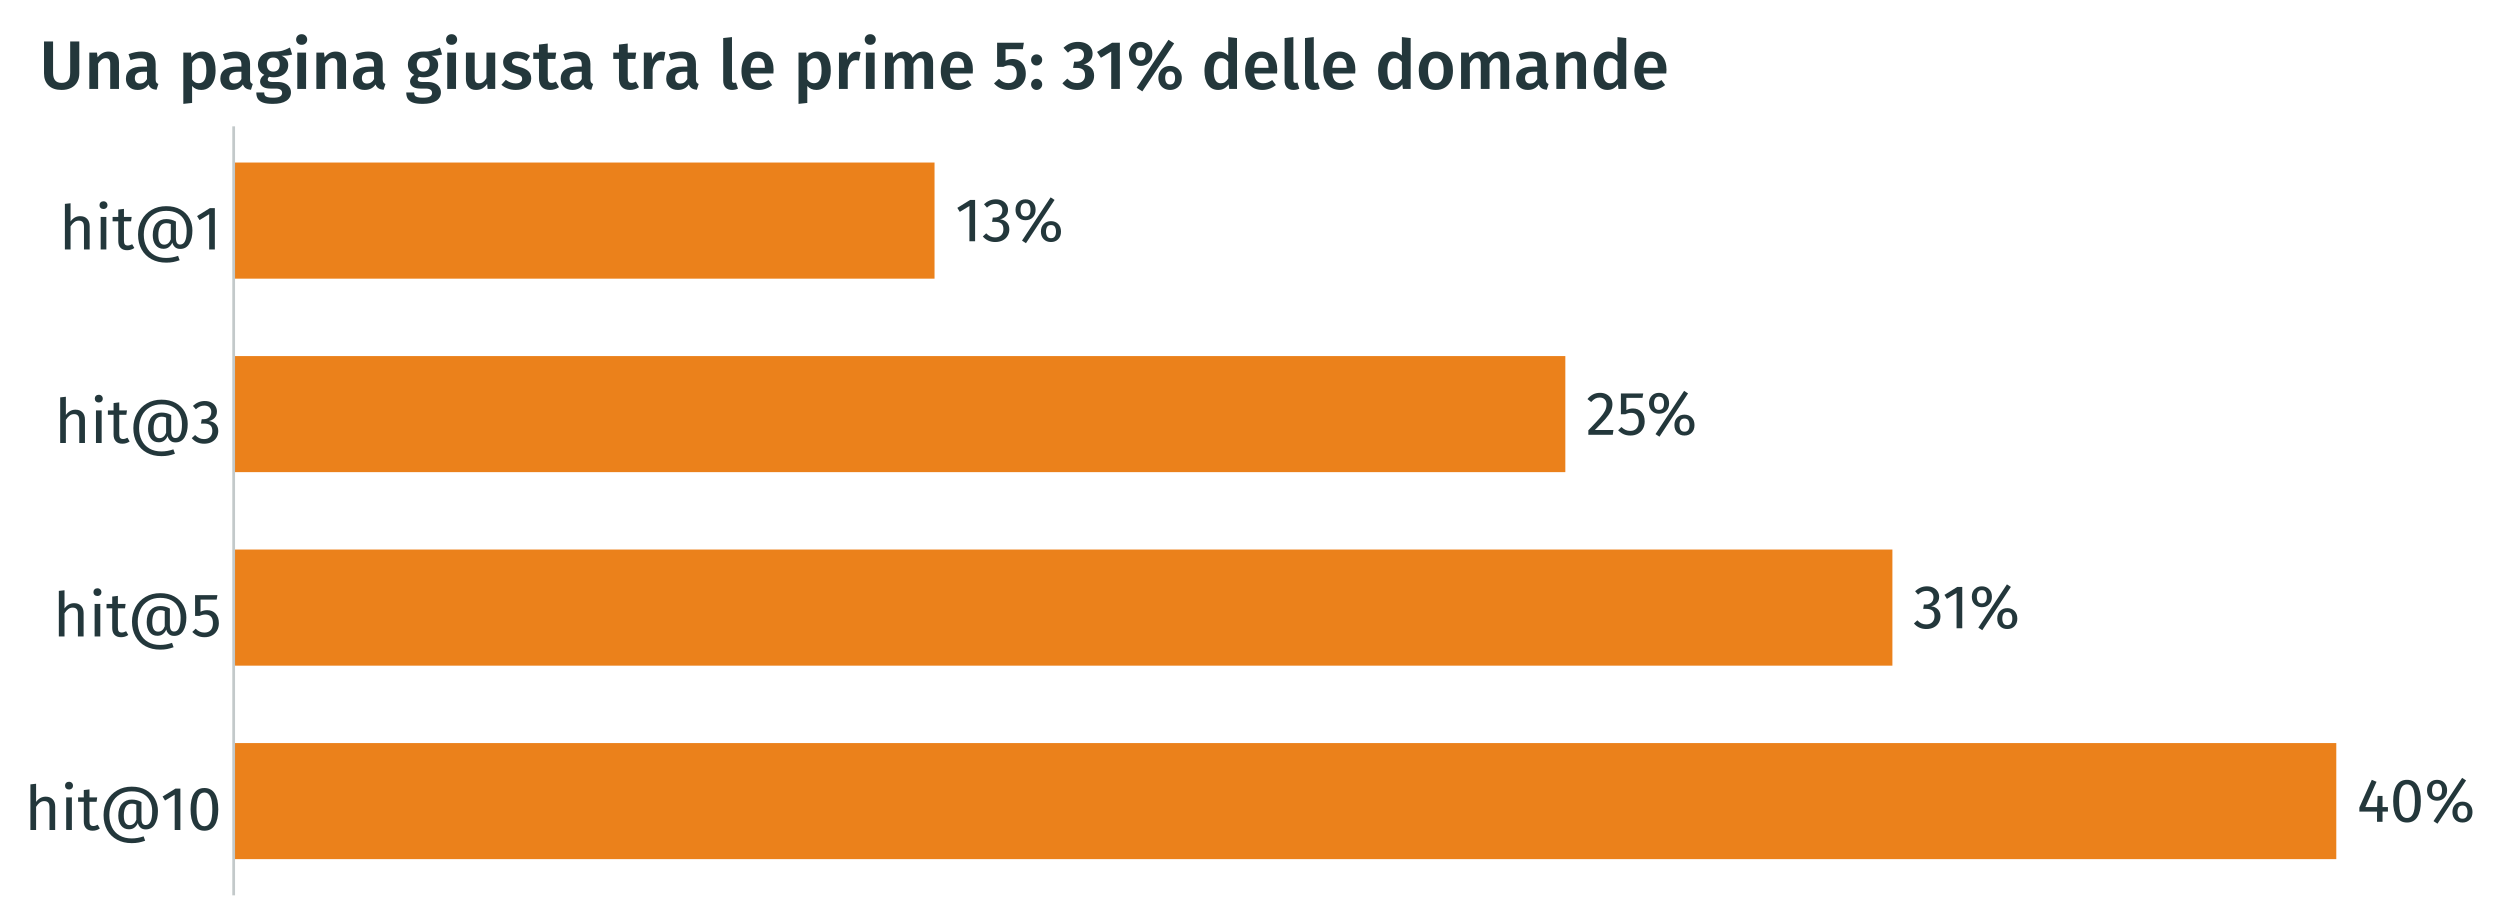
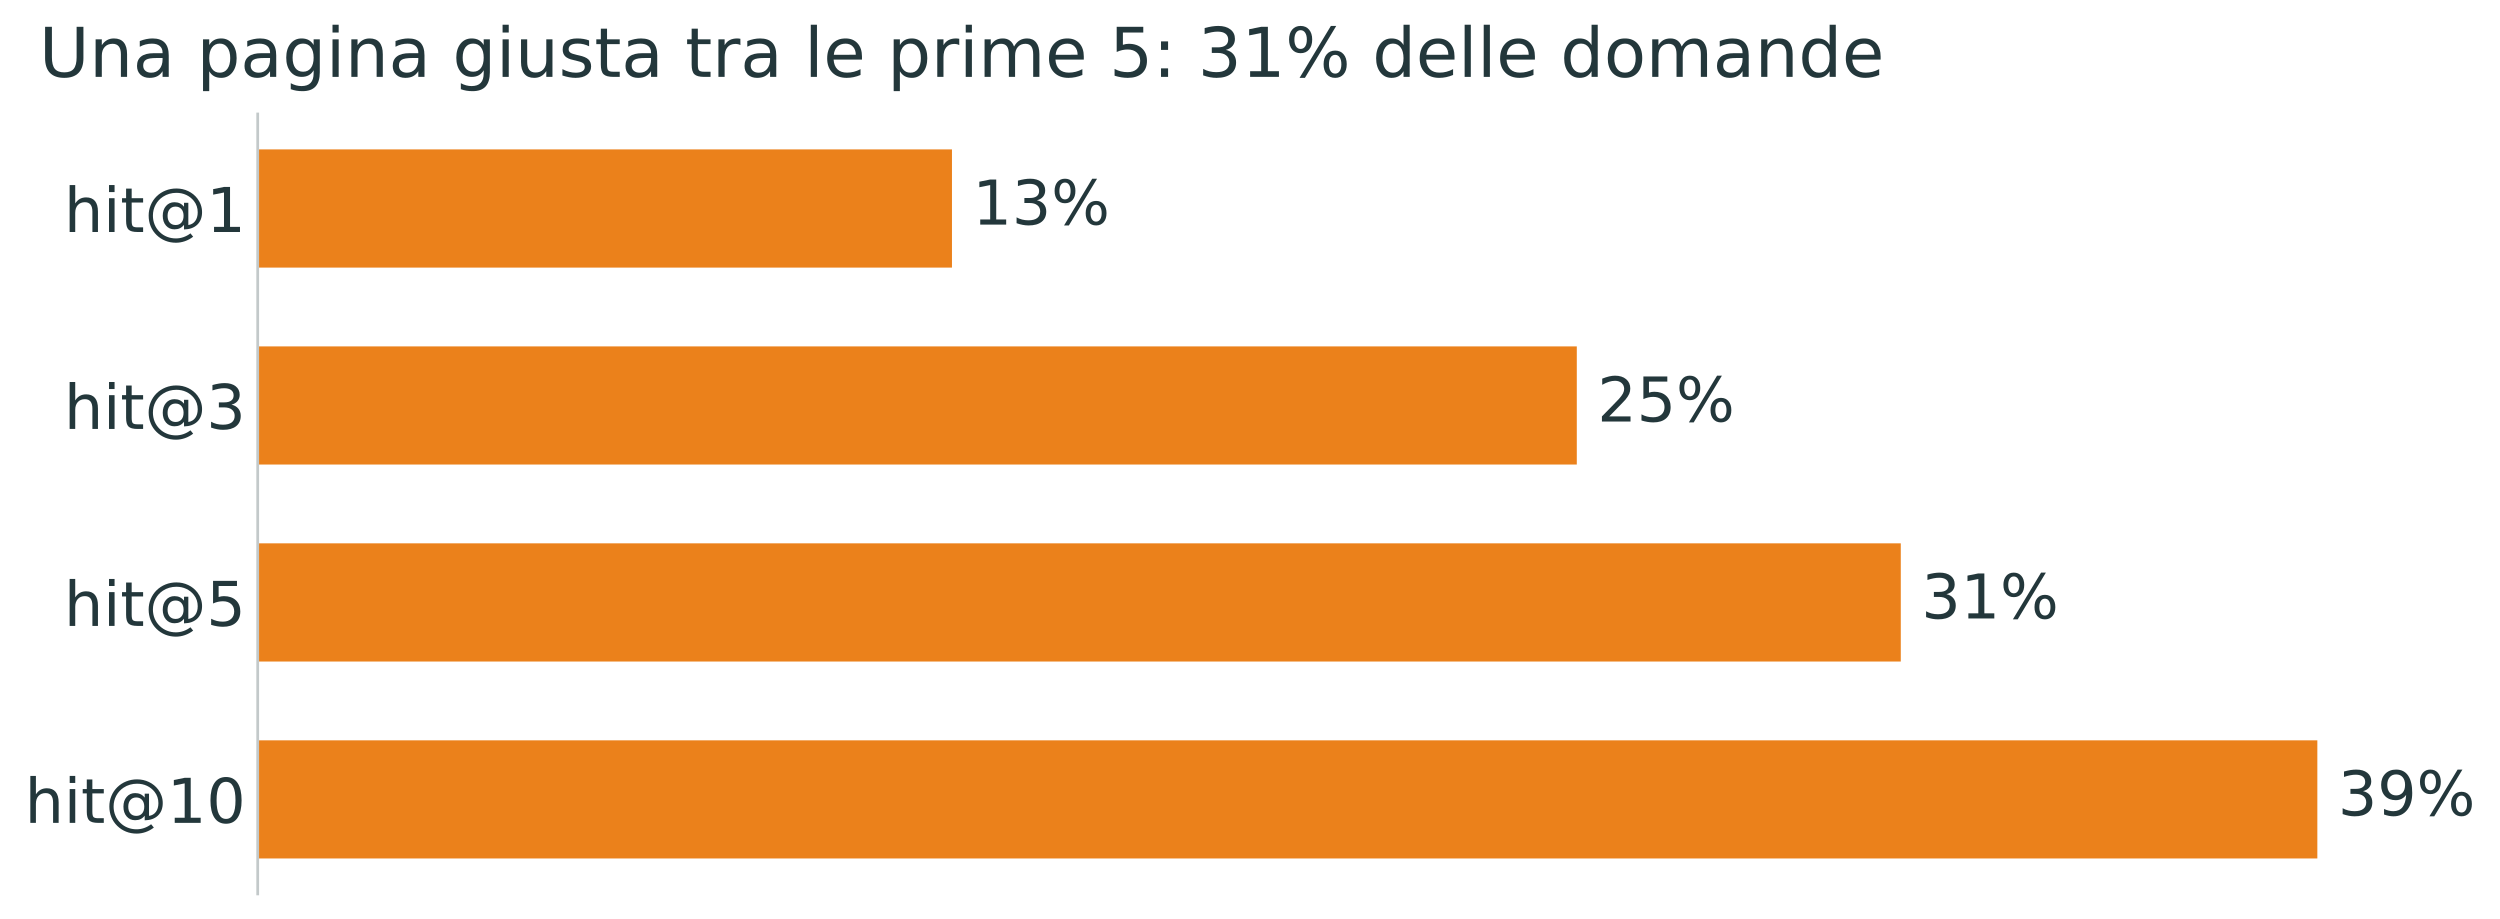
- <svg xmlns="http://www.w3.org/2000/svg" xmlns:xlink="http://www.w3.org/1999/xlink" width="728.215pt" height="267.6pt" viewBox="0 0 728.215 267.6" version="1.1">
+ <svg xmlns="http://www.w3.org/2000/svg" xmlns:xlink="http://www.w3.org/1999/xlink" width="728.244pt" height="267.6pt" viewBox="0 0 728.244 267.6" version="1.1">
  <defs>
    <style type="text/css">*{stroke-linejoin: round; stroke-linecap: butt}</style>
  </defs>
  <g id="figure_1">
    <g id="patch_1">
-       <path d="M 0 267.6  L 728.215 267.6  L 728.215 0  L 0 0  L 0 267.6  z " style="fill: none" />
+       <path d="M 0 267.6  L 728.244 267.6  L 728.244 0  L 0 0  L 0 267.6  z " style="fill: none" />
    </g>
    <g id="axes_1">
      <g id="patch_2">
-         <path d="M 68.064 260.4  L 711.152 260.4  L 711.152 37.2  L 68.064 37.2  L 68.064 260.4  z " style="fill: none" />
+         <path d="M 75.07 260.4  L 705.034 260.4  L 705.034 33.202  L 75.07 33.202  L 75.07 260.4  z " style="fill: none" />
      </g>
      <g id="patch_3">
-         <path d="M 68.064 47.346  L 272.219 47.346  L 272.219 81.164  L 68.064 81.164  z " clip-path="url(#peaa4fca36a)" style="fill: #eb811b" />
+         <path d="M 75.07 43.529  L 277.306 43.529  L 277.306 77.953  L 75.07 77.953  z " clip-path="url(#p60929d160d)" style="fill: #eb811b" />
      </g>
      <g id="patch_4">
-         <path d="M 68.064 103.709  L 455.958 103.709  L 455.958 137.527  L 68.064 137.527  z " clip-path="url(#peaa4fca36a)" style="fill: #eb811b" />
+         <path d="M 75.07 100.902  L 459.318 100.902  L 459.318 135.326  L 75.07 135.326  z " clip-path="url(#p60929d160d)" style="fill: #eb811b" />
      </g>
      <g id="patch_5">
-         <path d="M 68.064 160.073  L 551.23 160.073  L 551.23 193.891  L 68.064 193.891  z " clip-path="url(#peaa4fca36a)" style="fill: #eb811b" />
+         <path d="M 75.07 158.275  L 553.694 158.275  L 553.694 192.699  L 75.07 192.699  z " clip-path="url(#p60929d160d)" style="fill: #eb811b" />
      </g>
      <g id="patch_6">
-         <path d="M 68.064 216.436  L 680.528 216.436  L 680.528 250.254  L 68.064 250.254  z " clip-path="url(#peaa4fca36a)" style="fill: #eb811b" />
+         <path d="M 75.07 215.649  L 675.036 215.649  L 675.036 250.072  L 75.07 250.072  z " clip-path="url(#p60929d160d)" style="fill: #eb811b" />
      </g>
      <g id="matplotlib.axis_1">
        <g id="ytick_1">
          <g id="line2d_1" />
          <g id="text_1">
-             <g style="fill: #23373b" transform="translate(17.24344 72.66991) scale(0.18 -0.18)">
-               <defs>
-                 <path id="FiraSans-Regular-1ee" d="M 2176 3450  Q 2637 3450 2896 3174  Q 3155 2899 3155 2419  L 3155 0  L 2566 0  L 2566 2336  Q 2566 2694 2428 2841  Q 2291 2989 2029 2989  Q 1766 2989 1561 2835  Q 1357 2682 1178 2400  L 1178 0  L 589 0  L 589 4723  L 1178 4787  L 1178 2906  Q 1574 3450 2176 3450  z " transform="scale(0.015625)" />
-                 <path id="FiraSans-Regular-1f9" d="M 877 4992  Q 1062 4992 1177 4877  Q 1293 4762 1293 4589  Q 1293 4416 1177 4304  Q 1062 4192 877 4192  Q 698 4192 582 4304  Q 467 4416 467 4589  Q 467 4762 582 4877  Q 698 4992 877 4992  z M 1178 0  L 589 0  L 589 3373  L 1178 3373  L 1178 0  z " transform="scale(0.015625)" />
-                 <path id="FiraSans-Regular-29d" d="M 2310 154  Q 1978 -77 1555 -77  Q 1126 -77 886 169  Q 646 416 646 883  L 646 2918  L 58 2918  L 58 3373  L 646 3373  L 646 4134  L 1235 4205  L 1235 3373  L 2035 3373  L 1971 2918  L 1235 2918  L 1235 909  Q 1235 646 1328 528  Q 1421 410 1638 410  Q 1837 410 2086 544  L 2310 154  z " transform="scale(0.015625)" />
-                 <path id="FiraSans-Regular-a00" d="M 3366 4486  Q 4224 4486 4838 4144  Q 5453 3802 5766 3226  Q 6080 2650 6080 1965  Q 6080 1133 5760 595  Q 5440 58 4819 58  Q 4461 58 4259 256  Q 4058 454 4000 717  Q 3878 435 3651 252  Q 3424 70 3078 70  Q 2566 70 2268 454  Q 1971 838 1971 1478  Q 1971 2285 2355 2717  Q 2739 3149 3366 3149  Q 3635 3149 3872 3091  Q 4109 3034 4371 2893  L 4371 1235  Q 4371 838 4480 675  Q 4589 512 4806 512  Q 5485 512 5485 1952  Q 5485 2573 5241 3033  Q 4998 3494 4524 3747  Q 4051 4000 3366 4000  Q 2662 4000 2134 3683  Q 1606 3366 1324 2806  Q 1043 2246 1043 1536  Q 1043 826 1315 278  Q 1587 -269 2112 -573  Q 2637 -877 3366 -877  Q 3974 -877 4595 -659  L 4755 -1114  Q 4397 -1242 4080 -1302  Q 3763 -1363 3360 -1363  Q 2502 -1363 1843 -1008  Q 1184 -653 816 6  Q 448 666 448 1536  Q 448 2368 816 3040  Q 1184 3712 1849 4099  Q 2515 4486 3366 4486  z M 3149 499  Q 3629 499 3840 1050  L 3840 2630  Q 3629 2726 3386 2726  Q 2547 2726 2547 1478  Q 2547 998 2700 748  Q 2854 499 3149 499  z " transform="scale(0.015625)" />
-                 <path id="FiraSans-Regular-87c" d="M 2067 0  L 1478 0  L 1478 3654  L 480 3046  L 224 3462  L 1549 4282  L 2067 4282  L 2067 0  z " transform="scale(0.015625)" />
-               </defs>
-               <use xlink:href="#FiraSans-Regular-1ee" />
-               <use xlink:href="#FiraSans-Regular-1f9" transform="translate(57.90625 0)" />
-               <use xlink:href="#FiraSans-Regular-29d" transform="translate(85.5 0)" />
-               <use xlink:href="#FiraSans-Regular-a00" transform="translate(120.5938 0)" />
-               <use xlink:href="#FiraSans-Regular-87c" transform="translate(219.5938 0)" />
+             <g style="fill: #23373b" transform="translate(18.6525 67.57972) scale(0.18 -0.18)">
+               <defs>
+                 <path id="DejaVuSans-4b" d="M 3513 2113  L 3513 0  L 2938 0  L 2938 2094  Q 2938 2591 2744 2837  Q 2550 3084 2163 3084  Q 1697 3084 1428 2787  Q 1159 2491 1159 1978  L 1159 0  L 581 0  L 581 4863  L 1159 4863  L 1159 2956  Q 1366 3272 1645 3428  Q 1925 3584 2291 3584  Q 2894 3584 3203 3211  Q 3513 2838 3513 2113  z " transform="scale(0.015625)" />
+                 <path id="DejaVuSans-4c" d="M 603 3500  L 1178 3500  L 1178 0  L 603 0  L 603 3500  z M 603 4863  L 1178 4863  L 1178 4134  L 603 4134  L 603 4863  z " transform="scale(0.015625)" />
+                 <path id="DejaVuSans-57" d="M 1172 4494  L 1172 3500  L 2356 3500  L 2356 3053  L 1172 3053  L 1172 1153  Q 1172 725 1289 603  Q 1406 481 1766 481  L 2356 481  L 2356 0  L 1766 0  Q 1100 0 847 248  Q 594 497 594 1153  L 594 3053  L 172 3053  L 172 3500  L 594 3500  L 594 4494  L 1172 4494  z " transform="scale(0.015625)" />
+                 <path id="DejaVuSans-23" d="M 2381 1678  Q 2381 1231 2603 976  Q 2825 722 3213 722  Q 3597 722 3817 978  Q 4038 1234 4038 1678  Q 4038 2116 3813 2373  Q 3588 2631 3206 2631  Q 2828 2631 2604 2375  Q 2381 2119 2381 1678  z M 4084 744  Q 3897 503 3655 389  Q 3413 275 3091 275  Q 2553 275 2217 664  Q 1881 1053 1881 1678  Q 1881 2303 2218 2693  Q 2556 3084 3091 3084  Q 3413 3084 3656 2967  Q 3900 2850 4084 2613  L 4084 3022  L 4531 3022  L 4531 722  Q 4988 791 5245 1139  Q 5503 1488 5503 2041  Q 5503 2375 5404 2669  Q 5306 2963 5106 3213  Q 4781 3622 4314 3839  Q 3847 4056 3297 4056  Q 2913 4056 2559 3954  Q 2206 3853 1906 3653  Q 1416 3334 1139 2817  Q 863 2300 863 1697  Q 863 1200 1042 765  Q 1222 331 1563 0  Q 1891 -325 2322 -495  Q 2753 -666 3244 -666  Q 3647 -666 4036 -530  Q 4425 -394 4750 -141  L 5031 -488  Q 4641 -791 4180 -952  Q 3719 -1113 3244 -1113  Q 2666 -1113 2153 -908  Q 1641 -703 1241 -313  Q 841 78 631 592  Q 422 1106 422 1697  Q 422 2266 634 2781  Q 847 3297 1241 3688  Q 1644 4084 2172 4295  Q 2700 4506 3291 4506  Q 3953 4506 4520 4234  Q 5088 3963 5472 3463  Q 5706 3156 5829 2797  Q 5953 2438 5953 2053  Q 5953 1231 5456 756  Q 4959 281 4084 263  L 4084 744  z " transform="scale(0.015625)" />
+                 <path id="DejaVuSans-14" d="M 794 531  L 1825 531  L 1825 4091  L 703 3866  L 703 4441  L 1819 4666  L 2450 4666  L 2450 531  L 3481 531  L 3481 0  L 794 0  L 794 531  z " transform="scale(0.015625)" />
+               </defs>
+               <use xlink:href="#DejaVuSans-4b" />
+               <use xlink:href="#DejaVuSans-4c" transform="translate(63.375 0)" />
+               <use xlink:href="#DejaVuSans-57" transform="translate(91.15625 0)" />
+               <use xlink:href="#DejaVuSans-23" transform="translate(130.3594 0)" />
+               <use xlink:href="#DejaVuSans-14" transform="translate(230.3594 0)" />
            </g>
          </g>
        </g>
        <g id="ytick_2">
          <g id="line2d_2" />
          <g id="text_2">
-             <g style="fill: #23373b" transform="translate(15.87375 129.0333) scale(0.18 -0.18)">
-               <defs>
-                 <path id="FiraSans-Regular-884" d="M 1440 4346  Q 1837 4346 2121 4198  Q 2406 4051 2556 3801  Q 2707 3552 2707 3258  Q 2707 2867 2480 2614  Q 2253 2362 1875 2272  Q 2304 2234 2573 1965  Q 2842 1696 2842 1235  Q 2842 864 2662 563  Q 2483 262 2150 92  Q 1818 -77 1382 -77  Q 992 -77 665 67  Q 339 211 96 499  L 448 826  Q 659 608 880 505  Q 1101 403 1363 403  Q 1766 403 1996 630  Q 2227 858 2227 1242  Q 2227 1664 2009 1837  Q 1792 2010 1376 2010  L 1056 2010  L 1126 2464  L 1344 2464  Q 1677 2464 1897 2662  Q 2118 2861 2118 3219  Q 2118 3520 1926 3696  Q 1734 3872 1408 3872  Q 1158 3872 950 3782  Q 742 3693 525 3488  L 218 3840  Q 762 4346 1440 4346  z " transform="scale(0.015625)" />
-               </defs>
-               <use xlink:href="#FiraSans-Regular-1ee" />
-               <use xlink:href="#FiraSans-Regular-1f9" transform="translate(57.90625 0)" />
-               <use xlink:href="#FiraSans-Regular-29d" transform="translate(85.5 0)" />
-               <use xlink:href="#FiraSans-Regular-a00" transform="translate(120.5938 0)" />
-               <use xlink:href="#FiraSans-Regular-884" transform="translate(220.5938 0)" />
+             <g style="fill: #23373b" transform="translate(18.6525 124.9528) scale(0.18 -0.18)">
+               <defs>
+                 <path id="DejaVuSans-16" d="M 2597 2516  Q 3050 2419 3304 2112  Q 3559 1806 3559 1356  Q 3559 666 3084 287  Q 2609 -91 1734 -91  Q 1441 -91 1130 -33  Q 819 25 488 141  L 488 750  Q 750 597 1062 519  Q 1375 441 1716 441  Q 2309 441 2620 675  Q 2931 909 2931 1356  Q 2931 1769 2642 2001  Q 2353 2234 1838 2234  L 1294 2234  L 1294 2753  L 1863 2753  Q 2328 2753 2575 2939  Q 2822 3125 2822 3475  Q 2822 3834 2567 4026  Q 2313 4219 1838 4219  Q 1578 4219 1281 4162  Q 984 4106 628 3988  L 628 4550  Q 988 4650 1302 4700  Q 1616 4750 1894 4750  Q 2613 4750 3031 4423  Q 3450 4097 3450 3541  Q 3450 3153 3228 2886  Q 3006 2619 2597 2516  z " transform="scale(0.015625)" />
+               </defs>
+               <use xlink:href="#DejaVuSans-4b" />
+               <use xlink:href="#DejaVuSans-4c" transform="translate(63.375 0)" />
+               <use xlink:href="#DejaVuSans-57" transform="translate(91.15625 0)" />
+               <use xlink:href="#DejaVuSans-23" transform="translate(130.3594 0)" />
+               <use xlink:href="#DejaVuSans-16" transform="translate(230.3594 0)" />
            </g>
          </g>
        </g>
        <g id="ytick_3">
          <g id="line2d_3" />
          <g id="text_3">
-             <g style="fill: #23373b" transform="translate(15.48 185.3967) scale(0.18 -0.18)">
-               <defs>
-                 <path id="FiraSans-Regular-88c" d="M 2688 3821  L 1018 3821  L 1018 2560  Q 1344 2726 1702 2726  Q 2253 2726 2585 2364  Q 2918 2003 2918 1370  Q 2918 947 2732 617  Q 2547 288 2211 105  Q 1875 -77 1434 -77  Q 1043 -77 736 60  Q 429 198 166 467  L 512 806  Q 717 602 934 502  Q 1152 403 1427 403  Q 1837 403 2070 659  Q 2304 915 2304 1382  Q 2304 1850 2093 2061  Q 1882 2272 1523 2272  Q 1357 2272 1216 2237  Q 1075 2202 915 2125  L 454 2125  L 454 4282  L 2771 4282  L 2688 3821  z " transform="scale(0.015625)" />
-               </defs>
-               <use xlink:href="#FiraSans-Regular-1ee" />
-               <use xlink:href="#FiraSans-Regular-1f9" transform="translate(57.90625 0)" />
-               <use xlink:href="#FiraSans-Regular-29d" transform="translate(85.5 0)" />
-               <use xlink:href="#FiraSans-Regular-a00" transform="translate(120.5938 0)" />
-               <use xlink:href="#FiraSans-Regular-88c" transform="translate(222.5938 0)" />
+             <g style="fill: #23373b" transform="translate(18.6525 182.3259) scale(0.18 -0.18)">
+               <defs>
+                 <path id="DejaVuSans-18" d="M 691 4666  L 3169 4666  L 3169 4134  L 1269 4134  L 1269 2991  Q 1406 3038 1543 3061  Q 1681 3084 1819 3084  Q 2600 3084 3056 2656  Q 3513 2228 3513 1497  Q 3513 744 3044 326  Q 2575 -91 1722 -91  Q 1428 -91 1123 -41  Q 819 9 494 109  L 494 744  Q 775 591 1075 516  Q 1375 441 1709 441  Q 2250 441 2565 725  Q 2881 1009 2881 1497  Q 2881 1984 2565 2268  Q 2250 2553 1709 2553  Q 1456 2553 1204 2497  Q 953 2441 691 2322  L 691 4666  z " transform="scale(0.015625)" />
+               </defs>
+               <use xlink:href="#DejaVuSans-4b" />
+               <use xlink:href="#DejaVuSans-4c" transform="translate(63.375 0)" />
+               <use xlink:href="#DejaVuSans-57" transform="translate(91.15625 0)" />
+               <use xlink:href="#DejaVuSans-23" transform="translate(130.3594 0)" />
+               <use xlink:href="#DejaVuSans-18" transform="translate(230.3594 0)" />
            </g>
          </g>
        </g>
        <g id="ytick_4">
          <g id="line2d_4" />
          <g id="text_4">
-             <g style="fill: #23373b" transform="translate(7.2 241.7601) scale(0.18 -0.18)">
-               <defs>
-                 <path id="FiraSans-Regular-874" d="M 1786 4346  Q 2496 4346 2857 3779  Q 3219 3213 3219 2138  Q 3219 1062 2857 492  Q 2496 -77 1786 -77  Q 1075 -77 713 492  Q 352 1062 352 2138  Q 352 3213 713 3779  Q 1075 4346 1786 4346  z M 1786 3878  Q 1370 3878 1168 3468  Q 966 3059 966 2138  Q 966 1216 1168 803  Q 1370 390 1786 390  Q 2195 390 2400 803  Q 2605 1216 2605 2138  Q 2605 3053 2400 3465  Q 2195 3878 1786 3878  z " transform="scale(0.015625)" />
-               </defs>
-               <use xlink:href="#FiraSans-Regular-1ee" />
-               <use xlink:href="#FiraSans-Regular-1f9" transform="translate(57.90625 0)" />
-               <use xlink:href="#FiraSans-Regular-29d" transform="translate(85.5 0)" />
-               <use xlink:href="#FiraSans-Regular-a00" transform="translate(120.5938 0)" />
-               <use xlink:href="#FiraSans-Regular-87c" transform="translate(219.5938 0)" />
-               <use xlink:href="#FiraSans-Regular-874" transform="translate(262.8906 0)" />
+             <g style="fill: #23373b" transform="translate(7.2 239.699) scale(0.18 -0.18)">
+               <defs>
+                 <path id="DejaVuSans-13" d="M 2034 4250  Q 1547 4250 1301 3770  Q 1056 3291 1056 2328  Q 1056 1369 1301 889  Q 1547 409 2034 409  Q 2525 409 2770 889  Q 3016 1369 3016 2328  Q 3016 3291 2770 3770  Q 2525 4250 2034 4250  z M 2034 4750  Q 2819 4750 3233 4129  Q 3647 3509 3647 2328  Q 3647 1150 3233 529  Q 2819 -91 2034 -91  Q 1250 -91 836 529  Q 422 1150 422 2328  Q 422 3509 836 4129  Q 1250 4750 2034 4750  z " transform="scale(0.015625)" />
+               </defs>
+               <use xlink:href="#DejaVuSans-4b" />
+               <use xlink:href="#DejaVuSans-4c" transform="translate(63.375 0)" />
+               <use xlink:href="#DejaVuSans-57" transform="translate(91.15625 0)" />
+               <use xlink:href="#DejaVuSans-23" transform="translate(130.3594 0)" />
+               <use xlink:href="#DejaVuSans-14" transform="translate(230.3594 0)" />
+               <use xlink:href="#DejaVuSans-13" transform="translate(293.9844 0)" />
            </g>
          </g>
        </g>
      </g>
      <g id="patch_7">
-         <path d="M 68.064 260.4  L 68.064 37.2  " style="fill: none; stroke: #c3c9ca; stroke-width: 0.8; stroke-linejoin: miter; stroke-linecap: square" />
+         <path d="M 75.07 260.4  L 75.07 33.202  " style="fill: none; stroke: #c3c9ca; stroke-width: 0.8; stroke-linejoin: miter; stroke-linecap: square" />
      </g>
      <g id="text_5">
-         <g style="fill: #23373b" transform="translate(278.2187 70.28491) scale(0.18 -0.18)">
+         <g style="fill: #23373b" transform="translate(283.3055 65.41691) scale(0.18 -0.18)">
          <defs>
-             <path id="FiraSans-Regular-9d2" d="M 4333 4282  L 1370 -198  L 960 70  L 3923 4550  L 4333 4282  z M 1325 4346  Q 1786 4346 2077 4051  Q 2368 3757 2368 3264  Q 2368 2771 2077 2476  Q 1786 2182 1325 2182  Q 870 2182 579 2476  Q 288 2771 288 3264  Q 288 3757 579 4051  Q 870 4346 1325 4346  z M 1325 3949  Q 1043 3949 924 3757  Q 806 3565 806 3264  Q 806 2970 924 2774  Q 1043 2579 1325 2579  Q 1843 2579 1843 3264  Q 1843 3558 1728 3753  Q 1613 3949 1325 3949  z M 3962 2086  Q 4422 2086 4710 1792  Q 4998 1498 4998 1005  Q 4998 512 4710 217  Q 4422 -77 3962 -77  Q 3501 -77 3209 217  Q 2918 512 2918 1005  Q 2918 1498 3209 1792  Q 3501 2086 3962 2086  z M 3962 1683  Q 3680 1683 3561 1494  Q 3443 1306 3443 1005  Q 3443 710 3561 515  Q 3680 320 3962 320  Q 4480 320 4480 1005  Q 4480 1299 4365 1491  Q 4250 1683 3962 1683  z " transform="scale(0.015625)" />
+             <path id="DejaVuSans-8" d="M 4653 2053  Q 4381 2053 4226 1822  Q 4072 1591 4072 1178  Q 4072 772 4226 539  Q 4381 306 4653 306  Q 4919 306 5073 539  Q 5228 772 5228 1178  Q 5228 1588 5073 1820  Q 4919 2053 4653 2053  z M 4653 2450  Q 5147 2450 5437 2106  Q 5728 1763 5728 1178  Q 5728 594 5436 251  Q 5144 -91 4653 -91  Q 4153 -91 3862 251  Q 3572 594 3572 1178  Q 3572 1766 3864 2108  Q 4156 2450 4653 2450  z M 1428 4353  Q 1159 4353 1004 4120  Q 850 3888 850 3481  Q 850 3069 1003 2837  Q 1156 2606 1428 2606  Q 1700 2606 1854 2837  Q 2009 3069 2009 3481  Q 2009 3884 1853 4118  Q 1697 4353 1428 4353  z M 4250 4750  L 4750 4750  L 1831 -91  L 1331 -91  L 4250 4750  z M 1428 4750  Q 1922 4750 2215 4408  Q 2509 4066 2509 3481  Q 2509 2891 2217 2550  Q 1925 2209 1428 2209  Q 931 2209 642 2551  Q 353 2894 353 3481  Q 353 4063 643 4406  Q 934 4750 1428 4750  z " transform="scale(0.015625)" />
          </defs>
-           <use xlink:href="#FiraSans-Regular-87c" />
-           <use xlink:href="#FiraSans-Regular-884" transform="translate(43.29688 0)" />
-           <use xlink:href="#FiraSans-Regular-9d2" transform="translate(93.20312 0)" />
+           <use xlink:href="#DejaVuSans-14" />
+           <use xlink:href="#DejaVuSans-16" transform="translate(63.625 0)" />
+           <use xlink:href="#DejaVuSans-8" transform="translate(127.25 0)" />
        </g>
      </g>
      <g id="text_6">
-         <g style="fill: #23373b" transform="translate(461.9581 126.6483) scale(0.18 -0.18)">
+         <g style="fill: #23373b" transform="translate(465.3177 122.79) scale(0.18 -0.18)">
          <defs>
-             <path id="FiraSans-Regular-880" d="M 1459 4346  Q 1843 4346 2134 4192  Q 2426 4038 2586 3772  Q 2746 3507 2746 3174  Q 2746 2784 2570 2425  Q 2394 2067 2029 1651  Q 1664 1235 922 493  L 2848 493  L 2778 0  L 250 0  L 250 467  Q 1107 1357 1465 1769  Q 1824 2182 1977 2489  Q 2131 2797 2131 3149  Q 2131 3482 1939 3670  Q 1747 3859 1427 3859  Q 1165 3859 966 3750  Q 768 3642 544 3392  L 160 3699  Q 422 4026 742 4186  Q 1062 4346 1459 4346  z " transform="scale(0.015625)" />
+             <path id="DejaVuSans-15" d="M 1228 531  L 3431 531  L 3431 0  L 469 0  L 469 531  Q 828 903 1448 1529  Q 2069 2156 2228 2338  Q 2531 2678 2651 2914  Q 2772 3150 2772 3378  Q 2772 3750 2511 3984  Q 2250 4219 1831 4219  Q 1534 4219 1204 4116  Q 875 4013 500 3803  L 500 4441  Q 881 4594 1212 4672  Q 1544 4750 1819 4750  Q 2544 4750 2975 4387  Q 3406 4025 3406 3419  Q 3406 3131 3298 2873  Q 3191 2616 2906 2266  Q 2828 2175 2409 1742  Q 1991 1309 1228 531  z " transform="scale(0.015625)" />
          </defs>
-           <use xlink:href="#FiraSans-Regular-880" />
-           <use xlink:href="#FiraSans-Regular-88c" transform="translate(49.5 0)" />
-           <use xlink:href="#FiraSans-Regular-9d2" transform="translate(97.59375 0)" />
+           <use xlink:href="#DejaVuSans-15" />
+           <use xlink:href="#DejaVuSans-18" transform="translate(63.625 0)" />
+           <use xlink:href="#DejaVuSans-8" transform="translate(127.25 0)" />
        </g>
      </g>
      <g id="text_7">
-         <g style="fill: #23373b" transform="translate(557.2304 183.0117) scale(0.18 -0.18)">
-           <use xlink:href="#FiraSans-Regular-884" />
-           <use xlink:href="#FiraSans-Regular-87c" transform="translate(47.40625 0)" />
-           <use xlink:href="#FiraSans-Regular-9d2" transform="translate(90.70312 0)" />
+         <g style="fill: #23373b" transform="translate(559.6945 180.1631) scale(0.18 -0.18)">
+           <use xlink:href="#DejaVuSans-16" />
+           <use xlink:href="#DejaVuSans-14" transform="translate(63.625 0)" />
+           <use xlink:href="#DejaVuSans-8" transform="translate(127.25 0)" />
        </g>
      </g>
      <g id="text_8">
-         <g style="fill: #23373b" transform="translate(686.5285 239.3751) scale(0.18 -0.18)">
+         <g style="fill: #23373b" transform="translate(681.0359 237.5362) scale(0.18 -0.18)">
          <defs>
-             <path id="FiraSans-Regular-888" d="M 3213 1056  L 2656 1056  L 2656 0  L 2086 0  L 2086 1056  L 256 1056  L 256 1478  L 1542 4346  L 2035 4141  L 877 1523  L 2093 1523  L 2144 2675  L 2656 2675  L 2656 1523  L 3213 1523  L 3213 1056  z " transform="scale(0.015625)" />
+             <path id="DejaVuSans-1c" d="M 703 97  L 703 672  Q 941 559 1184 500  Q 1428 441 1663 441  Q 2288 441 2617 861  Q 2947 1281 2994 2138  Q 2813 1869 2534 1725  Q 2256 1581 1919 1581  Q 1219 1581 811 2004  Q 403 2428 403 3163  Q 403 3881 828 4315  Q 1253 4750 1959 4750  Q 2769 4750 3195 4129  Q 3622 3509 3622 2328  Q 3622 1225 3098 567  Q 2575 -91 1691 -91  Q 1453 -91 1209 -44  Q 966 3 703 97  z M 1959 2075  Q 2384 2075 2632 2365  Q 2881 2656 2881 3163  Q 2881 3666 2632 3958  Q 2384 4250 1959 4250  Q 1534 4250 1286 3958  Q 1038 3666 1038 3163  Q 1038 2656 1286 2365  Q 1534 2075 1959 2075  z " transform="scale(0.015625)" />
          </defs>
-           <use xlink:href="#FiraSans-Regular-888" />
-           <use xlink:href="#FiraSans-Regular-874" transform="translate(53.20312 0)" />
-           <use xlink:href="#FiraSans-Regular-9d2" transform="translate(109 0)" />
+           <use xlink:href="#DejaVuSans-16" />
+           <use xlink:href="#DejaVuSans-1c" transform="translate(63.625 0)" />
+           <use xlink:href="#DejaVuSans-8" transform="translate(127.25 0)" />
        </g>
      </g>
    </g>
    <g id="text_9">
-       <g style="fill: #23373b" transform="translate(11.39976 25.9) scale(0.2 -0.2)">
+       <g style="fill: #23373b" transform="translate(11.39976 22.39688) scale(0.2 -0.2)">
        <defs>
-           <path id="FiraSans-Medium-111" d="M 3744 1446  Q 3744 998 3555 649  Q 3366 301 2992 102  Q 2618 -96 2093 -96  Q 1299 -96 876 323  Q 454 742 454 1446  L 454 4422  L 1299 4422  L 1299 1491  Q 1299 1024 1494 793  Q 1690 563 2093 563  Q 2502 563 2697 793  Q 2893 1024 2893 1491  L 2893 4422  L 3744 4422  L 3744 1446  z " transform="scale(0.015625)" />
-           <path id="FiraSans-Medium-236" d="M 2285 3482  Q 2739 3482 2992 3210  Q 3245 2938 3245 2451  L 3245 0  L 2426 0  L 2426 2323  Q 2426 2624 2320 2745  Q 2214 2867 2010 2867  Q 1798 2867 1628 2736  Q 1459 2605 1299 2355  L 1299 0  L 480 0  L 480 3386  L 1190 3386  L 1254 2944  Q 1670 3482 2285 3482  z " transform="scale(0.015625)" />
-           <path id="FiraSans-Medium-15a" d="M 2976 896  Q 2976 698 3037 605  Q 3098 512 3232 461  L 3059 -83  Q 2765 -58 2585 57  Q 2406 173 2310 416  Q 1971 -96 1293 -96  Q 794 -96 499 192  Q 205 480 205 947  Q 205 1498 601 1789  Q 998 2080 1741 2080  L 2170 2080  L 2170 2272  Q 2170 2598 2019 2729  Q 1869 2861 1536 2861  Q 1171 2861 634 2682  L 448 3238  Q 1082 3482 1670 3482  Q 2976 3482 2976 2317  L 2976 896  z M 1517 499  Q 1933 499 2170 915  L 2170 1600  L 1830 1600  Q 1037 1600 1037 1011  Q 1037 768 1158 633  Q 1280 499 1517 499  z " transform="scale(0.015625)" />
-           <path id="FiraSans-Medium-3" transform="scale(0.015625)" />
-           <path id="FiraSans-Medium-274" d="M 2234 3482  Q 2874 3482 3181 3014  Q 3488 2547 3488 1702  Q 3488 1178 3331 771  Q 3174 365 2870 134  Q 2566 -96 2150 -96  Q 1613 -96 1299 275  L 1299 -1306  L 480 -1395  L 480 3386  L 1197 3386  L 1242 2970  Q 1440 3226 1696 3354  Q 1952 3482 2234 3482  z M 1920 531  Q 2630 531 2630 1696  Q 2630 2317 2470 2592  Q 2310 2867 1990 2867  Q 1786 2867 1606 2742  Q 1427 2618 1299 2406  L 1299 883  Q 1536 531 1920 531  z " transform="scale(0.015625)" />
-           <path id="FiraSans-Medium-1d9" d="M 3437 3206  Q 3110 3091 2458 3091  Q 2771 2950 2921 2742  Q 3072 2534 3072 2221  Q 3072 1888 2909 1632  Q 2746 1376 2435 1229  Q 2125 1082 1709 1082  Q 1478 1082 1306 1133  Q 1165 1037 1165 883  Q 1165 646 1574 646  L 2093 646  Q 2464 646 2742 524  Q 3021 403 3174 182  Q 3328 -38 3328 -314  Q 3328 -826 2893 -1110  Q 2458 -1395 1638 -1395  Q 1050 -1395 714 -1273  Q 378 -1152 237 -921  Q 96 -691 96 -333  L 832 -333  Q 832 -512 899 -614  Q 966 -717 1142 -768  Q 1318 -819 1651 -819  Q 2118 -819 2310 -704  Q 2502 -589 2502 -371  Q 2502 -179 2355 -73  Q 2208 32 1926 32  L 1414 32  Q 934 32 691 217  Q 448 403 448 685  Q 448 864 553 1030  Q 659 1197 845 1312  Q 538 1472 394 1705  Q 250 1939 250 2266  Q 250 2630 429 2905  Q 608 3181 925 3331  Q 1242 3482 1651 3482  Q 2189 3469 2518 3561  Q 2848 3654 3232 3859  L 3437 3206  z M 1664 2925  Q 1389 2925 1232 2749  Q 1075 2573 1075 2278  Q 1075 1971 1235 1792  Q 1395 1613 1677 1613  Q 1971 1613 2124 1789  Q 2278 1965 2278 2285  Q 2278 2925 1664 2925  z " transform="scale(0.015625)" />
-           <path id="FiraSans-Medium-1f9" d="M 883 5101  Q 1114 5101 1258 4957  Q 1402 4813 1402 4602  Q 1402 4390 1258 4249  Q 1114 4109 883 4109  Q 659 4109 515 4249  Q 371 4390 371 4602  Q 371 4813 515 4957  Q 659 5101 883 5101  z M 1299 0  L 480 0  L 480 3386  L 1299 3386  L 1299 0  z " transform="scale(0.015625)" />
-           <path id="FiraSans-Medium-2b2" d="M 3174 0  L 2464 0  L 2419 474  Q 2227 186 1977 45  Q 1728 -96 1382 -96  Q 928 -96 685 182  Q 442 461 442 954  L 442 3386  L 1261 3386  L 1261 1056  Q 1261 762 1357 643  Q 1453 525 1670 525  Q 2074 525 2355 1005  L 2355 3386  L 3174 3386  L 3174 0  z " transform="scale(0.015625)" />
-           <path id="FiraSans-Medium-28f" d="M 1562 3482  Q 2246 3482 2765 3078  L 2445 2598  Q 2010 2874 1594 2874  Q 1350 2874 1216 2781  Q 1082 2688 1082 2534  Q 1082 2419 1139 2342  Q 1197 2266 1347 2198  Q 1498 2131 1792 2048  Q 2342 1901 2608 1657  Q 2874 1414 2874 979  Q 2874 474 2464 189  Q 2054 -96 1446 -96  Q 1030 -96 688 32  Q 346 160 96 384  L 506 845  Q 947 512 1427 512  Q 1702 512 1865 621  Q 2029 730 2029 922  Q 2029 1069 1968 1155  Q 1907 1242 1750 1309  Q 1594 1376 1261 1472  Q 742 1613 499 1865  Q 256 2118 256 2496  Q 256 2778 419 3002  Q 582 3226 880 3354  Q 1178 3482 1562 3482  z " transform="scale(0.015625)" />
-           <path id="FiraSans-Medium-29d" d="M 2432 160  Q 2253 32 2032 -32  Q 1811 -96 1581 -96  Q 1082 -90 822 188  Q 563 467 563 1011  L 563 2797  L 32 2797  L 32 3386  L 563 3386  L 563 4134  L 1382 4230  L 1382 3386  L 2170 3386  L 2086 2797  L 1382 2797  L 1382 1030  Q 1382 781 1468 672  Q 1555 563 1741 563  Q 1926 563 2144 685  L 2432 160  z " transform="scale(0.015625)" />
-           <path id="FiraSans-Medium-27f" d="M 2150 3475  Q 2336 3475 2490 3430  L 2349 2637  Q 2195 2675 2048 2675  Q 1747 2675 1574 2460  Q 1402 2246 1299 1805  L 1299 0  L 480 0  L 480 3386  L 1190 3386  L 1267 2720  Q 1389 3085 1619 3280  Q 1850 3475 2150 3475  z " transform="scale(0.015625)" />
-           <path id="FiraSans-Medium-21e" d="M 1267 -96  Q 877 -96 659 131  Q 442 358 442 774  L 442 4742  L 1261 4832  L 1261 800  Q 1261 678 1305 620  Q 1350 563 1453 563  Q 1555 563 1638 595  L 1818 19  Q 1562 -96 1267 -96  z " transform="scale(0.015625)" />
-           <path id="FiraSans-Medium-1ab" d="M 3270 1773  Q 3270 1709 3251 1440  L 1126 1440  Q 1165 947 1382 736  Q 1600 525 1958 525  Q 2182 525 2380 598  Q 2579 672 2803 826  L 3142 358  Q 2579 -96 1888 -96  Q 1114 -96 694 377  Q 275 851 275 1670  Q 275 2189 454 2601  Q 634 3014 973 3248  Q 1312 3482 1779 3482  Q 2490 3482 2880 3030  Q 3270 2579 3270 1773  z M 2458 2010  Q 2458 2899 1798 2899  Q 1498 2899 1328 2678  Q 1158 2458 1126 1971  L 2458 1971  L 2458 2010  z " transform="scale(0.015625)" />
-           <path id="FiraSans-Medium-230" d="M 4070 3482  Q 4480 3482 4723 3203  Q 4966 2925 4966 2451  L 4966 0  L 4147 0  L 4147 2323  Q 4147 2867 3776 2867  Q 3578 2867 3434 2742  Q 3290 2618 3136 2355  L 3136 0  L 2317 0  L 2317 2323  Q 2317 2867 1946 2867  Q 1741 2867 1597 2742  Q 1453 2618 1299 2355  L 1299 0  L 480 0  L 480 3386  L 1190 3386  L 1254 2944  Q 1638 3482 2234 3482  Q 2528 3482 2742 3331  Q 2957 3181 3053 2912  Q 3258 3187 3504 3334  Q 3750 3482 4070 3482  z " transform="scale(0.015625)" />
-           <path id="FiraSans-Medium-88c" d="M 2810 3699  L 1197 3699  L 1197 2630  Q 1517 2790 1850 2790  Q 2208 2790 2489 2624  Q 2771 2458 2928 2144  Q 3085 1830 3085 1402  Q 3085 960 2886 621  Q 2688 282 2323 93  Q 1958 -96 1478 -96  Q 1050 -96 720 61  Q 390 218 122 512  L 589 947  Q 960 538 1459 538  Q 1824 538 2032 762  Q 2240 986 2240 1402  Q 2240 2202 1549 2202  Q 1402 2202 1274 2166  Q 1146 2131 992 2054  L 410 2054  L 410 4307  L 2906 4307  L 2810 3699  z " transform="scale(0.015625)" />
-           <path id="FiraSans-Medium-8db" d="M 762 941  Q 979 941 1132 790  Q 1286 640 1286 422  Q 1286 211 1132 57  Q 979 -96 762 -96  Q 550 -96 400 57  Q 250 211 250 422  Q 250 640 397 790  Q 544 941 762 941  z M 762 3219  Q 979 3219 1132 3068  Q 1286 2918 1286 2700  Q 1286 2489 1132 2335  Q 979 2182 762 2182  Q 550 2182 400 2335  Q 250 2489 250 2700  Q 250 2918 397 3068  Q 544 3219 762 3219  z " transform="scale(0.015625)" />
-           <path id="FiraSans-Medium-884" d="M 1485 4384  Q 1914 4384 2224 4237  Q 2534 4090 2691 3840  Q 2848 3590 2848 3290  Q 2848 2899 2624 2640  Q 2400 2381 2010 2278  Q 2438 2240 2713 1971  Q 2989 1702 2989 1229  Q 2989 858 2800 557  Q 2611 256 2259 80  Q 1907 -96 1427 -96  Q 544 -96 32 525  L 486 960  Q 704 742 915 643  Q 1126 544 1382 544  Q 1728 544 1936 739  Q 2144 934 2144 1267  Q 2144 1638 1949 1798  Q 1754 1958 1370 1958  L 1030 1958  L 1126 2541  L 1357 2541  Q 1670 2541 1859 2713  Q 2048 2886 2048 3194  Q 2048 3456 1875 3606  Q 1702 3757 1414 3757  Q 1165 3757 960 3664  Q 755 3571 550 3379  L 134 3834  Q 717 4384 1485 4384  z " transform="scale(0.015625)" />
-           <path id="FiraSans-Medium-87c" d="M 2272 0  L 1466 0  L 1466 3482  L 506 2899  L 147 3450  L 1549 4307  L 2272 4307  L 2272 0  z " transform="scale(0.015625)" />
-           <path id="FiraSans-Medium-9d2" d="M 4454 4243  L 1485 -230  L 960 109  L 3923 4582  L 4454 4243  z M 1325 4384  Q 1632 4384 1881 4246  Q 2131 4109 2275 3853  Q 2419 3597 2419 3264  Q 2419 2931 2275 2675  Q 2131 2419 1881 2281  Q 1632 2144 1325 2144  Q 1018 2144 771 2281  Q 525 2419 381 2675  Q 237 2931 237 3264  Q 237 3597 381 3853  Q 525 4109 771 4246  Q 1018 4384 1325 4384  z M 1325 3872  Q 1075 3872 969 3702  Q 864 3533 864 3264  Q 864 3002 969 2829  Q 1075 2656 1325 2656  Q 1786 2656 1786 3264  Q 1786 3872 1325 3872  z M 4077 2144  Q 4384 2144 4633 2006  Q 4883 1869 5024 1613  Q 5165 1357 5165 1024  Q 5165 691 5024 435  Q 4883 179 4633 41  Q 4384 -96 4077 -96  Q 3770 -96 3520 41  Q 3270 179 3126 435  Q 2982 691 2982 1024  Q 2982 1357 3126 1613  Q 3270 1869 3520 2006  Q 3770 2144 4077 2144  z M 4077 1632  Q 3827 1632 3721 1462  Q 3616 1293 3616 1024  Q 3616 762 3721 589  Q 3827 416 4077 416  Q 4538 416 4538 1024  Q 4538 1632 4077 1632  z " transform="scale(0.015625)" />
-           <path id="FiraSans-Medium-198" d="M 3309 4742  L 3309 0  L 2586 0  L 2528 429  Q 2368 186 2121 45  Q 1875 -96 1562 -96  Q 941 -96 608 384  Q 275 864 275 1690  Q 275 2208 441 2614  Q 608 3021 918 3251  Q 1229 3482 1638 3482  Q 2125 3482 2490 3117  L 2490 4832  L 3309 4742  z M 1792 525  Q 2010 525 2176 630  Q 2342 736 2490 960  L 2490 2509  Q 2342 2688 2192 2777  Q 2042 2867 1843 2867  Q 1517 2867 1328 2576  Q 1139 2285 1139 1696  Q 1139 1069 1305 797  Q 1472 525 1792 525  z " transform="scale(0.015625)" />
-           <path id="FiraSans-Medium-247" d="M 1875 3482  Q 2624 3482 3043 3005  Q 3462 2528 3462 1696  Q 3462 1165 3270 758  Q 3078 352 2720 128  Q 2362 -96 1869 -96  Q 1120 -96 697 381  Q 275 858 275 1696  Q 275 2227 467 2630  Q 659 3034 1020 3258  Q 1382 3482 1875 3482  z M 1875 2861  Q 1139 2861 1139 1696  Q 1139 1094 1321 809  Q 1504 525 1869 525  Q 2234 525 2416 813  Q 2598 1101 2598 1696  Q 2598 2291 2416 2576  Q 2234 2861 1875 2861  z " transform="scale(0.015625)" />
+           <path id="DejaVuSans-38" d="M 556 4666  L 1191 4666  L 1191 1831  Q 1191 1081 1462 751  Q 1734 422 2344 422  Q 2950 422 3222 751  Q 3494 1081 3494 1831  L 3494 4666  L 4128 4666  L 4128 1753  Q 4128 841 3676 375  Q 3225 -91 2344 -91  Q 1459 -91 1007 375  Q 556 841 556 1753  L 556 4666  z " transform="scale(0.015625)" />
+           <path id="DejaVuSans-51" d="M 3513 2113  L 3513 0  L 2938 0  L 2938 2094  Q 2938 2591 2744 2837  Q 2550 3084 2163 3084  Q 1697 3084 1428 2787  Q 1159 2491 1159 1978  L 1159 0  L 581 0  L 581 3500  L 1159 3500  L 1159 2956  Q 1366 3272 1645 3428  Q 1925 3584 2291 3584  Q 2894 3584 3203 3211  Q 3513 2838 3513 2113  z " transform="scale(0.015625)" />
+           <path id="DejaVuSans-44" d="M 2194 1759  Q 1497 1759 1228 1600  Q 959 1441 959 1056  Q 959 750 1161 570  Q 1363 391 1709 391  Q 2188 391 2477 730  Q 2766 1069 2766 1631  L 2766 1759  L 2194 1759  z M 3341 1997  L 3341 0  L 2766 0  L 2766 531  Q 2569 213 2275 61  Q 1981 -91 1556 -91  Q 1019 -91 701 211  Q 384 513 384 1019  Q 384 1609 779 1909  Q 1175 2209 1959 2209  L 2766 2209  L 2766 2266  Q 2766 2663 2505 2880  Q 2244 3097 1772 3097  Q 1472 3097 1187 3025  Q 903 2953 641 2809  L 641 3341  Q 956 3463 1253 3523  Q 1550 3584 1831 3584  Q 2591 3584 2966 3190  Q 3341 2797 3341 1997  z " transform="scale(0.015625)" />
+           <path id="DejaVuSans-3" transform="scale(0.015625)" />
+           <path id="DejaVuSans-53" d="M 1159 525  L 1159 -1331  L 581 -1331  L 581 3500  L 1159 3500  L 1159 2969  Q 1341 3281 1617 3432  Q 1894 3584 2278 3584  Q 2916 3584 3314 3078  Q 3713 2572 3713 1747  Q 3713 922 3314 415  Q 2916 -91 2278 -91  Q 1894 -91 1617 61  Q 1341 213 1159 525  z M 3116 1747  Q 3116 2381 2855 2742  Q 2594 3103 2138 3103  Q 1681 3103 1420 2742  Q 1159 2381 1159 1747  Q 1159 1113 1420 752  Q 1681 391 2138 391  Q 2594 391 2855 752  Q 3116 1113 3116 1747  z " transform="scale(0.015625)" />
+           <path id="DejaVuSans-4a" d="M 2906 1791  Q 2906 2416 2648 2759  Q 2391 3103 1925 3103  Q 1463 3103 1205 2759  Q 947 2416 947 1791  Q 947 1169 1205 825  Q 1463 481 1925 481  Q 2391 481 2648 825  Q 2906 1169 2906 1791  z M 3481 434  Q 3481 -459 3084 -895  Q 2688 -1331 1869 -1331  Q 1566 -1331 1297 -1286  Q 1028 -1241 775 -1147  L 775 -588  Q 1028 -725 1275 -790  Q 1522 -856 1778 -856  Q 2344 -856 2625 -561  Q 2906 -266 2906 331  L 2906 616  Q 2728 306 2450 153  Q 2172 0 1784 0  Q 1141 0 747 490  Q 353 981 353 1791  Q 353 2603 747 3093  Q 1141 3584 1784 3584  Q 2172 3584 2450 3431  Q 2728 3278 2906 2969  L 2906 3500  L 3481 3500  L 3481 434  z " transform="scale(0.015625)" />
+           <path id="DejaVuSans-58" d="M 544 1381  L 544 3500  L 1119 3500  L 1119 1403  Q 1119 906 1312 657  Q 1506 409 1894 409  Q 2359 409 2629 706  Q 2900 1003 2900 1516  L 2900 3500  L 3475 3500  L 3475 0  L 2900 0  L 2900 538  Q 2691 219 2414 64  Q 2138 -91 1772 -91  Q 1169 -91 856 284  Q 544 659 544 1381  z M 1991 3584  L 1991 3584  z " transform="scale(0.015625)" />
+           <path id="DejaVuSans-56" d="M 2834 3397  L 2834 2853  Q 2591 2978 2328 3040  Q 2066 3103 1784 3103  Q 1356 3103 1142 2972  Q 928 2841 928 2578  Q 928 2378 1081 2264  Q 1234 2150 1697 2047  L 1894 2003  Q 2506 1872 2764 1633  Q 3022 1394 3022 966  Q 3022 478 2636 193  Q 2250 -91 1575 -91  Q 1294 -91 989 -36  Q 684 19 347 128  L 347 722  Q 666 556 975 473  Q 1284 391 1588 391  Q 1994 391 2212 530  Q 2431 669 2431 922  Q 2431 1156 2273 1281  Q 2116 1406 1581 1522  L 1381 1569  Q 847 1681 609 1914  Q 372 2147 372 2553  Q 372 3047 722 3315  Q 1072 3584 1716 3584  Q 2034 3584 2315 3537  Q 2597 3491 2834 3397  z " transform="scale(0.015625)" />
+           <path id="DejaVuSans-55" d="M 2631 2963  Q 2534 3019 2420 3045  Q 2306 3072 2169 3072  Q 1681 3072 1420 2755  Q 1159 2438 1159 1844  L 1159 0  L 581 0  L 581 3500  L 1159 3500  L 1159 2956  Q 1341 3275 1631 3429  Q 1922 3584 2338 3584  Q 2397 3584 2469 3576  Q 2541 3569 2628 3553  L 2631 2963  z " transform="scale(0.015625)" />
+           <path id="DejaVuSans-4f" d="M 603 4863  L 1178 4863  L 1178 0  L 603 0  L 603 4863  z " transform="scale(0.015625)" />
+           <path id="DejaVuSans-48" d="M 3597 1894  L 3597 1613  L 953 1613  Q 991 1019 1311 708  Q 1631 397 2203 397  Q 2534 397 2845 478  Q 3156 559 3463 722  L 3463 178  Q 3153 47 2828 -22  Q 2503 -91 2169 -91  Q 1331 -91 842 396  Q 353 884 353 1716  Q 353 2575 817 3079  Q 1281 3584 2069 3584  Q 2775 3584 3186 3129  Q 3597 2675 3597 1894  z M 3022 2063  Q 3016 2534 2758 2815  Q 2500 3097 2075 3097  Q 1594 3097 1305 2825  Q 1016 2553 972 2059  L 3022 2063  z " transform="scale(0.015625)" />
+           <path id="DejaVuSans-50" d="M 3328 2828  Q 3544 3216 3844 3400  Q 4144 3584 4550 3584  Q 5097 3584 5394 3201  Q 5691 2819 5691 2113  L 5691 0  L 5113 0  L 5113 2094  Q 5113 2597 4934 2840  Q 4756 3084 4391 3084  Q 3944 3084 3684 2787  Q 3425 2491 3425 1978  L 3425 0  L 2847 0  L 2847 2094  Q 2847 2600 2669 2842  Q 2491 3084 2119 3084  Q 1678 3084 1418 2786  Q 1159 2488 1159 1978  L 1159 0  L 581 0  L 581 3500  L 1159 3500  L 1159 2956  Q 1356 3278 1631 3431  Q 1906 3584 2284 3584  Q 2666 3584 2933 3390  Q 3200 3197 3328 2828  z " transform="scale(0.015625)" />
+           <path id="DejaVuSans-1d" d="M 750 794  L 1409 794  L 1409 0  L 750 0  L 750 794  z M 750 3309  L 1409 3309  L 1409 2516  L 750 2516  L 750 3309  z " transform="scale(0.015625)" />
+           <path id="DejaVuSans-47" d="M 2906 2969  L 2906 4863  L 3481 4863  L 3481 0  L 2906 0  L 2906 525  Q 2725 213 2448 61  Q 2172 -91 1784 -91  Q 1150 -91 751 415  Q 353 922 353 1747  Q 353 2572 751 3078  Q 1150 3584 1784 3584  Q 2172 3584 2448 3432  Q 2725 3281 2906 2969  z M 947 1747  Q 947 1113 1208 752  Q 1469 391 1925 391  Q 2381 391 2643 752  Q 2906 1113 2906 1747  Q 2906 2381 2643 2742  Q 2381 3103 1925 3103  Q 1469 3103 1208 2742  Q 947 2381 947 1747  z " transform="scale(0.015625)" />
+           <path id="DejaVuSans-52" d="M 1959 3097  Q 1497 3097 1228 2736  Q 959 2375 959 1747  Q 959 1119 1226 758  Q 1494 397 1959 397  Q 2419 397 2687 759  Q 2956 1122 2956 1747  Q 2956 2369 2687 2733  Q 2419 3097 1959 3097  z M 1959 3584  Q 2709 3584 3137 3096  Q 3566 2609 3566 1747  Q 3566 888 3137 398  Q 2709 -91 1959 -91  Q 1206 -91 779 398  Q 353 888 353 1747  Q 353 2609 779 3096  Q 1206 3584 1959 3584  z " transform="scale(0.015625)" />
        </defs>
-         <use xlink:href="#FiraSans-Medium-111" />
-         <use xlink:href="#FiraSans-Medium-236" transform="translate(65.59375 0)" />
-         <use xlink:href="#FiraSans-Medium-15a" transform="translate(123.1875 0)" />
-         <use xlink:href="#FiraSans-Medium-3" transform="translate(177.4844 0)" />
-         <use xlink:href="#FiraSans-Medium-274" transform="translate(202.4844 0)" />
-         <use xlink:href="#FiraSans-Medium-15a" transform="translate(260.6875 0)" />
-         <use xlink:href="#FiraSans-Medium-1d9" transform="translate(314.7812 0)" />
-         <use xlink:href="#FiraSans-Medium-1f9" transform="translate(368.4844 0)" />
-         <use xlink:href="#FiraSans-Medium-236" transform="translate(396.2812 0)" />
-         <use xlink:href="#FiraSans-Medium-15a" transform="translate(453.875 0)" />
-         <use xlink:href="#FiraSans-Medium-3" transform="translate(508.1719 0)" />
-         <use xlink:href="#FiraSans-Medium-1d9" transform="translate(533.1719 0)" />
-         <use xlink:href="#FiraSans-Medium-1f9" transform="translate(586.875 0)" />
-         <use xlink:href="#FiraSans-Medium-2b2" transform="translate(614.6719 0)" />
-         <use xlink:href="#FiraSans-Medium-28f" transform="translate(671.7656 0)" />
-         <use xlink:href="#FiraSans-Medium-29d" transform="translate(719.1719 0)" />
-         <use xlink:href="#FiraSans-Medium-15a" transform="translate(756.375 0)" />
-         <use xlink:href="#FiraSans-Medium-3" transform="translate(810.6719 0)" />
-         <use xlink:href="#FiraSans-Medium-29d" transform="translate(835.6719 0)" />
-         <use xlink:href="#FiraSans-Medium-27f" transform="translate(873.1719 0)" />
-         <use xlink:href="#FiraSans-Medium-15a" transform="translate(910.0781 0)" />
-         <use xlink:href="#FiraSans-Medium-3" transform="translate(964.375 0)" />
-         <use xlink:href="#FiraSans-Medium-21e" transform="translate(989.375 0)" />
-         <use xlink:href="#FiraSans-Medium-1ab" transform="translate(1018.578 0)" />
-         <use xlink:href="#FiraSans-Medium-3" transform="translate(1073.484 0)" />
-         <use xlink:href="#FiraSans-Medium-274" transform="translate(1098.484 0)" />
-         <use xlink:href="#FiraSans-Medium-27f" transform="translate(1157.391 0)" />
-         <use xlink:href="#FiraSans-Medium-1f9" transform="translate(1196.594 0)" />
-         <use xlink:href="#FiraSans-Medium-230" transform="translate(1224.391 0)" />
-         <use xlink:href="#FiraSans-Medium-1ab" transform="translate(1308.891 0)" />
-         <use xlink:href="#FiraSans-Medium-3" transform="translate(1363.797 0)" />
-         <use xlink:href="#FiraSans-Medium-88c" transform="translate(1388.797 0)" />
-         <use xlink:href="#FiraSans-Medium-8db" transform="translate(1440.797 0)" />
-         <use xlink:href="#FiraSans-Medium-3" transform="translate(1464.797 0)" />
-         <use xlink:href="#FiraSans-Medium-884" transform="translate(1489.797 0)" />
-         <use xlink:href="#FiraSans-Medium-87c" transform="translate(1538.5 0)" />
-         <use xlink:href="#FiraSans-Medium-9d2" transform="translate(1583.5 0)" />
-         <use xlink:href="#FiraSans-Medium-3" transform="translate(1667.906 0)" />
-         <use xlink:href="#FiraSans-Medium-198" transform="translate(1692.906 0)" />
-         <use xlink:href="#FiraSans-Medium-1ab" transform="translate(1752.109 0)" />
-         <use xlink:href="#FiraSans-Medium-21e" transform="translate(1807.016 0)" />
-         <use xlink:href="#FiraSans-Medium-21e" transform="translate(1836.719 0)" />
-         <use xlink:href="#FiraSans-Medium-1ab" transform="translate(1865.922 0)" />
-         <use xlink:href="#FiraSans-Medium-3" transform="translate(1920.828 0)" />
-         <use xlink:href="#FiraSans-Medium-198" transform="translate(1945.828 0)" />
-         <use xlink:href="#FiraSans-Medium-247" transform="translate(2005.031 0)" />
-         <use xlink:href="#FiraSans-Medium-230" transform="translate(2063.438 0)" />
-         <use xlink:href="#FiraSans-Medium-15a" transform="translate(2147.938 0)" />
-         <use xlink:href="#FiraSans-Medium-236" transform="translate(2202.234 0)" />
-         <use xlink:href="#FiraSans-Medium-198" transform="translate(2259.828 0)" />
-         <use xlink:href="#FiraSans-Medium-1ab" transform="translate(2319.031 0)" />
+         <use xlink:href="#DejaVuSans-38" />
+         <use xlink:href="#DejaVuSans-51" transform="translate(73.1875 0)" />
+         <use xlink:href="#DejaVuSans-44" transform="translate(136.5625 0)" />
+         <use xlink:href="#DejaVuSans-3" transform="translate(197.8438 0)" />
+         <use xlink:href="#DejaVuSans-53" transform="translate(229.625 0)" />
+         <use xlink:href="#DejaVuSans-44" transform="translate(293.1094 0)" />
+         <use xlink:href="#DejaVuSans-4a" transform="translate(354.3906 0)" />
+         <use xlink:href="#DejaVuSans-4c" transform="translate(417.875 0)" />
+         <use xlink:href="#DejaVuSans-51" transform="translate(445.6562 0)" />
+         <use xlink:href="#DejaVuSans-44" transform="translate(509.0312 0)" />
+         <use xlink:href="#DejaVuSans-3" transform="translate(570.3125 0)" />
+         <use xlink:href="#DejaVuSans-4a" transform="translate(602.0938 0)" />
+         <use xlink:href="#DejaVuSans-4c" transform="translate(665.5781 0)" />
+         <use xlink:href="#DejaVuSans-58" transform="translate(693.3594 0)" />
+         <use xlink:href="#DejaVuSans-56" transform="translate(756.7344 0)" />
+         <use xlink:href="#DejaVuSans-57" transform="translate(808.8281 0)" />
+         <use xlink:href="#DejaVuSans-44" transform="translate(848.0312 0)" />
+         <use xlink:href="#DejaVuSans-3" transform="translate(909.3125 0)" />
+         <use xlink:href="#DejaVuSans-57" transform="translate(941.0938 0)" />
+         <use xlink:href="#DejaVuSans-55" transform="translate(980.2969 0)" />
+         <use xlink:href="#DejaVuSans-44" transform="translate(1021.406 0)" />
+         <use xlink:href="#DejaVuSans-3" transform="translate(1082.688 0)" />
+         <use xlink:href="#DejaVuSans-4f" transform="translate(1114.469 0)" />
+         <use xlink:href="#DejaVuSans-48" transform="translate(1142.25 0)" />
+         <use xlink:href="#DejaVuSans-3" transform="translate(1203.781 0)" />
+         <use xlink:href="#DejaVuSans-53" transform="translate(1235.562 0)" />
+         <use xlink:href="#DejaVuSans-55" transform="translate(1299.047 0)" />
+         <use xlink:href="#DejaVuSans-4c" transform="translate(1340.156 0)" />
+         <use xlink:href="#DejaVuSans-50" transform="translate(1367.938 0)" />
+         <use xlink:href="#DejaVuSans-48" transform="translate(1465.344 0)" />
+         <use xlink:href="#DejaVuSans-3" transform="translate(1526.875 0)" />
+         <use xlink:href="#DejaVuSans-18" transform="translate(1558.656 0)" />
+         <use xlink:href="#DejaVuSans-1d" transform="translate(1622.281 0)" />
+         <use xlink:href="#DejaVuSans-3" transform="translate(1655.969 0)" />
+         <use xlink:href="#DejaVuSans-16" transform="translate(1687.75 0)" />
+         <use xlink:href="#DejaVuSans-14" transform="translate(1751.375 0)" />
+         <use xlink:href="#DejaVuSans-8" transform="translate(1815 0)" />
+         <use xlink:href="#DejaVuSans-3" transform="translate(1910.016 0)" />
+         <use xlink:href="#DejaVuSans-47" transform="translate(1941.797 0)" />
+         <use xlink:href="#DejaVuSans-48" transform="translate(2005.281 0)" />
+         <use xlink:href="#DejaVuSans-4f" transform="translate(2066.812 0)" />
+         <use xlink:href="#DejaVuSans-4f" transform="translate(2094.594 0)" />
+         <use xlink:href="#DejaVuSans-48" transform="translate(2122.375 0)" />
+         <use xlink:href="#DejaVuSans-3" transform="translate(2183.906 0)" />
+         <use xlink:href="#DejaVuSans-47" transform="translate(2215.688 0)" />
+         <use xlink:href="#DejaVuSans-52" transform="translate(2279.172 0)" />
+         <use xlink:href="#DejaVuSans-50" transform="translate(2340.359 0)" />
+         <use xlink:href="#DejaVuSans-44" transform="translate(2437.766 0)" />
+         <use xlink:href="#DejaVuSans-51" transform="translate(2499.047 0)" />
+         <use xlink:href="#DejaVuSans-47" transform="translate(2562.422 0)" />
+         <use xlink:href="#DejaVuSans-48" transform="translate(2625.906 0)" />
      </g>
    </g>
  </g>
  <defs>
-     <clipPath id="peaa4fca36a">
-       <rect x="68.064" y="37.2" width="643.088" height="223.199" />
+     <clipPath id="p60929d160d">
+       <rect x="75.07" y="33.202" width="629.965" height="227.197" />
    </clipPath>
  </defs>
</svg>
